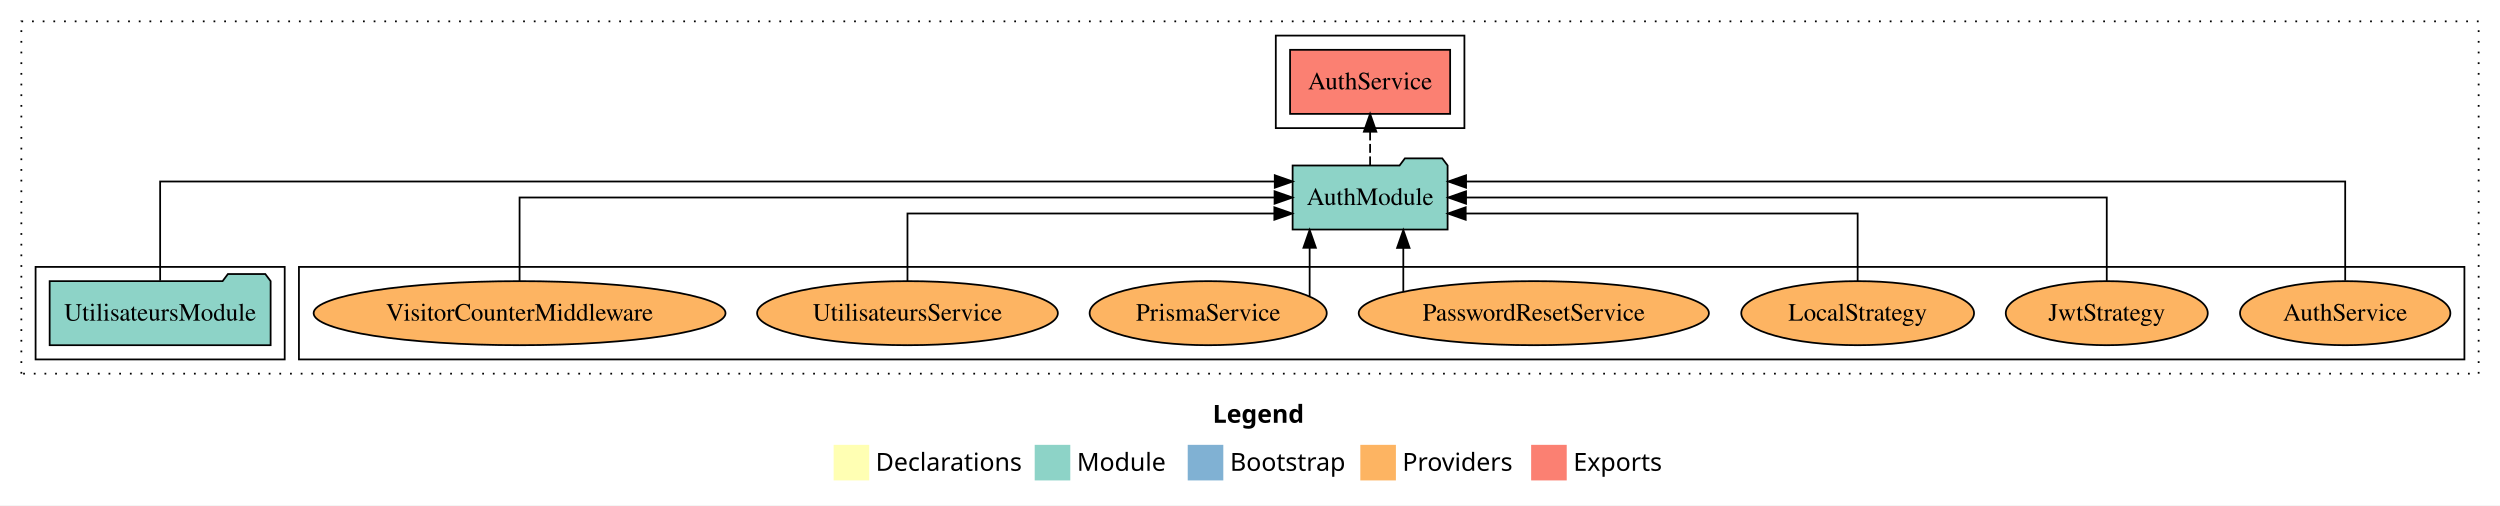
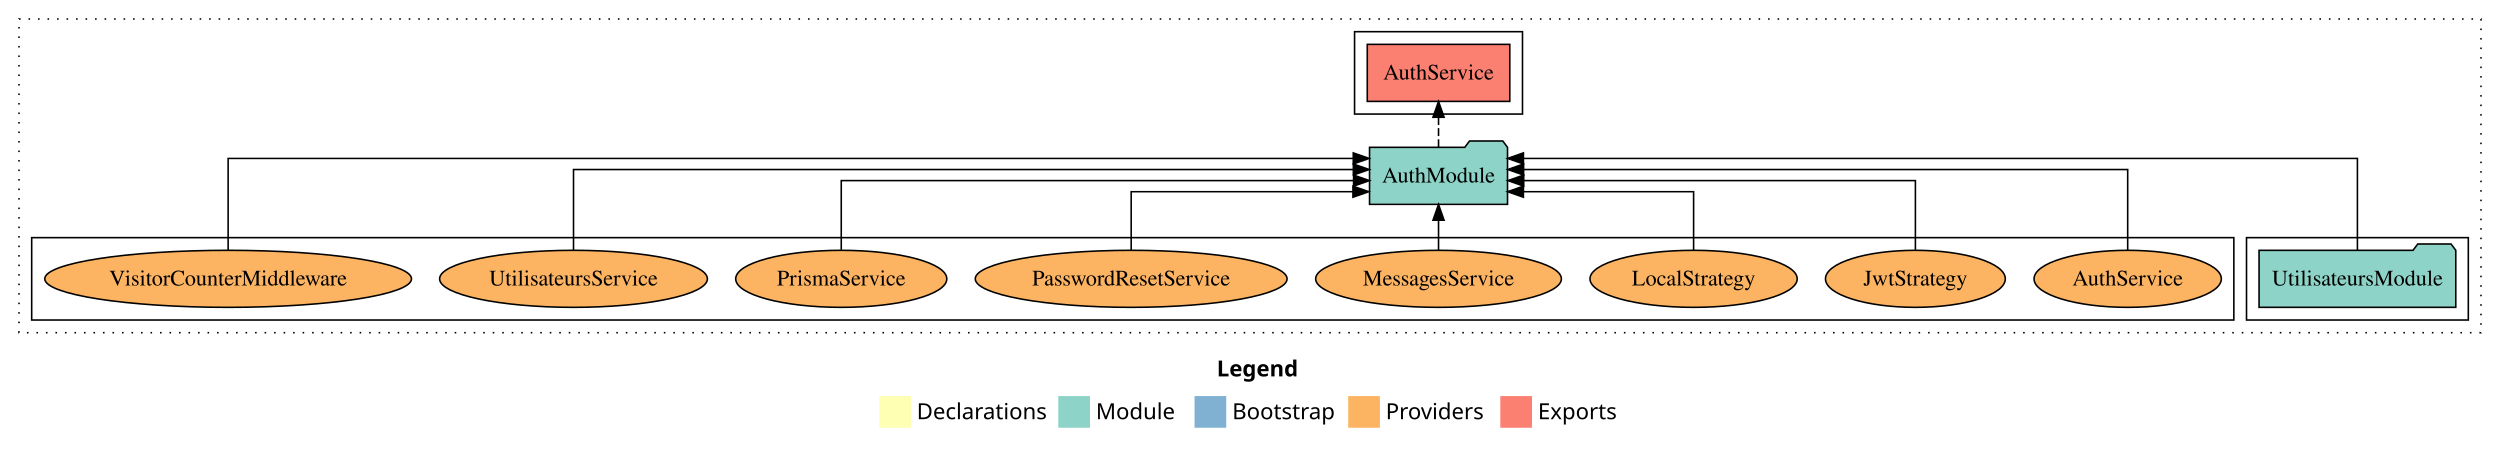
- <svg xmlns="http://www.w3.org/2000/svg" width="1405pt" height="284pt" viewBox="0.00 0.00 1405.00 284.00">
+ <svg xmlns="http://www.w3.org/2000/svg" width="1578pt" height="284pt" viewBox="0.00 0.00 1578.00 284.00">
  <g id="graph0" class="graph" transform="scale(1 1) rotate(0) translate(4 280)">
-     <polygon fill="white" stroke="transparent" points="-4,4 -4,-280 1401,-280 1401,4 -4,4" />
-     <text text-anchor="start" x="677.51" y="-42.4" font-family="Times-12" font-weight="bold" font-size="14.00">Legend</text>
-     <polygon fill="#ffffb3" stroke="transparent" points="464.5,-10 464.5,-30 484.5,-30 484.5,-10 464.5,-10" />
-     <text text-anchor="start" x="488.13" y="-15.4" font-family="Times-12" font-size="14.00">  Declarations</text>
-     <polygon fill="#8dd3c7" stroke="transparent" points="577.5,-10 577.5,-30 597.5,-30 597.5,-10 577.5,-10" />
-     <text text-anchor="start" x="601.23" y="-15.4" font-family="Times-12" font-size="14.00">  Module</text>
-     <polygon fill="#80b1d3" stroke="transparent" points="663.5,-10 663.5,-30 683.5,-30 683.5,-10 663.5,-10" />
-     <text text-anchor="start" x="687.28" y="-15.4" font-family="Times-12" font-size="14.00">  Bootstrap</text>
-     <polygon fill="#fdb462" stroke="transparent" points="760.5,-10 760.5,-30 780.5,-30 780.5,-10 760.5,-10" />
-     <text text-anchor="start" x="784.17" y="-15.4" font-family="Times-12" font-size="14.00">  Providers</text>
-     <polygon fill="#fb8072" stroke="transparent" points="856.5,-10 856.5,-30 876.5,-30 876.5,-10 856.5,-10" />
-     <text text-anchor="start" x="880.23" y="-15.4" font-family="Times-12" font-size="14.00">  Exports</text>
+     <polygon fill="white" stroke="transparent" points="-4,4 -4,-280 1574,-280 1574,4 -4,4" />
+     <text text-anchor="start" x="764.01" y="-42.4" font-family="Times-12" font-weight="bold" font-size="14.00">Legend</text>
+     <polygon fill="#ffffb3" stroke="transparent" points="551,-10 551,-30 571,-30 571,-10 551,-10" />
+     <text text-anchor="start" x="574.63" y="-15.4" font-family="Times-12" font-size="14.00">  Declarations</text>
+     <polygon fill="#8dd3c7" stroke="transparent" points="664,-10 664,-30 684,-30 684,-10 664,-10" />
+     <text text-anchor="start" x="687.73" y="-15.4" font-family="Times-12" font-size="14.00">  Module</text>
+     <polygon fill="#80b1d3" stroke="transparent" points="750,-10 750,-30 770,-30 770,-10 750,-10" />
+     <text text-anchor="start" x="773.78" y="-15.4" font-family="Times-12" font-size="14.00">  Bootstrap</text>
+     <polygon fill="#fdb462" stroke="transparent" points="847,-10 847,-30 867,-30 867,-10 847,-10" />
+     <text text-anchor="start" x="870.67" y="-15.4" font-family="Times-12" font-size="14.00">  Providers</text>
+     <polygon fill="#fb8072" stroke="transparent" points="943,-10 943,-30 963,-30 963,-10 943,-10" />
+     <text text-anchor="start" x="966.73" y="-15.4" font-family="Times-12" font-size="14.00">  Exports</text>
    <g id="clust1" class="cluster">
-       <polygon fill="none" stroke="black" stroke-dasharray="1,5" points="8,-70 8,-268 1389,-268 1389,-70 8,-70" />
+       <polygon fill="none" stroke="black" stroke-dasharray="1,5" points="8,-70 8,-268 1562,-268 1562,-70 8,-70" />
+     </g>
+     <g id="clust3" class="cluster">
+       <polygon fill="none" stroke="black" points="1414,-78 1414,-130 1554,-130 1554,-78 1414,-78" />
+     </g>
+     <g id="clust4" class="cluster">
+       <polygon fill="none" stroke="black" points="851,-208 851,-260 957,-260 957,-208 851,-208" />
    </g>
    <g id="clust6" class="cluster">
-       <polygon fill="none" stroke="black" points="164,-78 164,-130 1381,-130 1381,-78 164,-78" />
-     </g>
-     <g id="clust4" class="cluster">
-       <polygon fill="none" stroke="black" points="713,-208 713,-260 819,-260 819,-208 713,-208" />
-     </g>
-     <g id="clust3" class="cluster">
-       <polygon fill="none" stroke="black" points="16,-78 16,-130 156,-130 156,-78 16,-78" />
+       <polygon fill="none" stroke="black" points="16,-78 16,-130 1406,-130 1406,-78 16,-78" />
    </g>
    <g id="node1" class="node">
-       <polygon fill="#8dd3c7" stroke="black" points="148.09,-122 145.09,-126 124.09,-126 121.09,-122 23.91,-122 23.91,-86 148.09,-86 148.09,-122" />
-       <text text-anchor="middle" x="86" y="-99.8" font-family="Times,serif" font-size="14.00">UtilisateursModule</text>
+       <polygon fill="#8dd3c7" stroke="black" points="1546.09,-122 1543.09,-126 1522.09,-126 1519.09,-122 1421.91,-122 1421.91,-86 1546.09,-86 1546.09,-122" />
+       <text text-anchor="middle" x="1484" y="-99.8" font-family="Times,serif" font-size="14.00">UtilisateursModule</text>
    </g>
    <g id="node2" class="node">
-       <polygon fill="#8dd3c7" stroke="black" points="809.55,-187 806.55,-191 785.55,-191 782.55,-187 722.45,-187 722.45,-151 809.55,-151 809.55,-187" />
-       <text text-anchor="middle" x="766" y="-164.8" font-family="Times,serif" font-size="14.00">AuthModule</text>
+       <polygon fill="#8dd3c7" stroke="black" points="947.55,-187 944.55,-191 923.55,-191 920.55,-187 860.45,-187 860.45,-151 947.55,-151 947.55,-187" />
+       <text text-anchor="middle" x="904" y="-164.8" font-family="Times,serif" font-size="14.00">AuthModule</text>
    </g>
    <g id="edge1" class="edge">
-       <path fill="none" stroke="black" d="M86,-122.29C86,-144.21 86,-178 86,-178 86,-178 712.43,-178 712.43,-178" />
-       <polygon fill="black" stroke="black" points="712.43,-181.5 722.43,-178 712.43,-174.5 712.43,-181.5" />
+       <path fill="none" stroke="black" d="M1484,-122.01C1484,-144.49 1484,-180 1484,-180 1484,-180 957.59,-180 957.59,-180" />
+       <polygon fill="black" stroke="black" points="957.59,-176.5 947.59,-180 957.59,-183.5 957.59,-176.5" />
    </g>
    <g id="node3" class="node">
-       <polygon fill="#fb8072" stroke="black" points="810.98,-252 721.02,-252 721.02,-216 810.98,-216 810.98,-252" />
-       <text text-anchor="middle" x="766" y="-229.8" font-family="Times,serif" font-size="14.00">AuthService </text>
+       <polygon fill="#fb8072" stroke="black" points="948.98,-252 859.02,-252 859.02,-216 948.98,-216 948.98,-252" />
+       <text text-anchor="middle" x="904" y="-229.8" font-family="Times,serif" font-size="14.00">AuthService </text>
    </g>
    <g id="edge2" class="edge">
-       <path fill="none" stroke="black" stroke-dasharray="5,2" d="M766,-187.11C766,-187.11 766,-205.99 766,-205.99" />
-       <polygon fill="black" stroke="black" points="762.5,-205.99 766,-215.99 769.5,-205.99 762.5,-205.99" />
+       <path fill="none" stroke="black" stroke-dasharray="5,2" d="M904,-187.11C904,-187.11 904,-205.99 904,-205.99" />
+       <polygon fill="black" stroke="black" points="900.5,-205.99 904,-215.99 907.5,-205.99 900.5,-205.99" />
    </g>
    <g id="node4" class="node">
-       <ellipse fill="#fdb462" stroke="black" cx="1314" cy="-104" rx="59.11" ry="18" />
-       <text text-anchor="middle" x="1314" y="-99.8" font-family="Times,serif" font-size="14.00">AuthService</text>
+       <ellipse fill="#fdb462" stroke="black" cx="1339" cy="-104" rx="59.11" ry="18" />
+       <text text-anchor="middle" x="1339" y="-99.8" font-family="Times,serif" font-size="14.00">AuthService</text>
    </g>
    <g id="edge3" class="edge">
-       <path fill="none" stroke="black" d="M1314,-122.29C1314,-144.21 1314,-178 1314,-178 1314,-178 819.92,-178 819.92,-178" />
-       <polygon fill="black" stroke="black" points="819.92,-174.5 809.92,-178 819.92,-181.5 819.92,-174.5" />
+       <path fill="none" stroke="black" d="M1339,-122.13C1339,-142.57 1339,-173 1339,-173 1339,-173 957.7,-173 957.7,-173" />
+       <polygon fill="black" stroke="black" points="957.7,-169.5 947.7,-173 957.7,-176.5 957.7,-169.5" />
    </g>
    <g id="node5" class="node">
-       <ellipse fill="#fdb462" stroke="black" cx="1180" cy="-104" rx="56.76" ry="18" />
-       <text text-anchor="middle" x="1180" y="-99.8" font-family="Times,serif" font-size="14.00">JwtStrategy</text>
+       <ellipse fill="#fdb462" stroke="black" cx="1205" cy="-104" rx="56.76" ry="18" />
+       <text text-anchor="middle" x="1205" y="-99.8" font-family="Times,serif" font-size="14.00">JwtStrategy</text>
    </g>
    <g id="edge4" class="edge">
-       <path fill="none" stroke="black" d="M1180,-122.11C1180,-141.34 1180,-169 1180,-169 1180,-169 819.91,-169 819.91,-169" />
-       <polygon fill="black" stroke="black" points="819.91,-165.5 809.91,-169 819.91,-172.5 819.91,-165.5" />
+       <path fill="none" stroke="black" d="M1205,-122.27C1205,-140.56 1205,-166 1205,-166 1205,-166 957.77,-166 957.77,-166" />
+       <polygon fill="black" stroke="black" points="957.77,-162.5 947.77,-166 957.77,-169.5 957.77,-162.5" />
    </g>
    <g id="node6" class="node">
-       <ellipse fill="#fdb462" stroke="black" cx="1040" cy="-104" rx="65.41" ry="18" />
-       <text text-anchor="middle" x="1040" y="-99.8" font-family="Times,serif" font-size="14.00">LocalStrategy</text>
+       <ellipse fill="#fdb462" stroke="black" cx="1065" cy="-104" rx="65.41" ry="18" />
+       <text text-anchor="middle" x="1065" y="-99.8" font-family="Times,serif" font-size="14.00">LocalStrategy</text>
    </g>
    <g id="edge5" class="edge">
-       <path fill="none" stroke="black" d="M1040,-122.03C1040,-138.4 1040,-160 1040,-160 1040,-160 819.72,-160 819.72,-160" />
-       <polygon fill="black" stroke="black" points="819.72,-156.5 809.72,-160 819.72,-163.5 819.72,-156.5" />
+       <path fill="none" stroke="black" d="M1065,-122.01C1065,-138.05 1065,-159 1065,-159 1065,-159 957.57,-159 957.57,-159" />
+       <polygon fill="black" stroke="black" points="957.57,-155.5 947.57,-159 957.57,-162.5 957.57,-155.5" />
    </g>
    <g id="node7" class="node">
-       <ellipse fill="#fdb462" stroke="black" cx="858" cy="-104" rx="98.41" ry="18" />
-       <text text-anchor="middle" x="858" y="-99.8" font-family="Times,serif" font-size="14.00">PasswordResetService</text>
+       <ellipse fill="#fdb462" stroke="black" cx="904" cy="-104" rx="77.56" ry="18" />
+       <text text-anchor="middle" x="904" y="-99.8" font-family="Times,serif" font-size="14.00">MessagesService</text>
    </g>
    <g id="edge6" class="edge">
-       <path fill="none" stroke="black" d="M784.66,-116.23C784.66,-116.23 784.66,-140.68 784.66,-140.68" />
-       <polygon fill="black" stroke="black" points="781.16,-140.68 784.66,-150.68 788.16,-140.68 781.16,-140.68" />
+       <path fill="none" stroke="black" d="M904,-122.11C904,-122.11 904,-140.99 904,-140.99" />
+       <polygon fill="black" stroke="black" points="900.5,-140.99 904,-150.99 907.5,-140.99 900.5,-140.99" />
    </g>
    <g id="node8" class="node">
-       <ellipse fill="#fdb462" stroke="black" cx="675" cy="-104" rx="66.63" ry="18" />
-       <text text-anchor="middle" x="675" y="-99.8" font-family="Times,serif" font-size="14.00">PrismaService</text>
+       <ellipse fill="#fdb462" stroke="black" cx="710" cy="-104" rx="98.41" ry="18" />
+       <text text-anchor="middle" x="710" y="-99.8" font-family="Times,serif" font-size="14.00">PasswordResetService</text>
    </g>
    <g id="edge7" class="edge">
-       <path fill="none" stroke="black" d="M732.02,-113.59C732.02,-113.59 732.02,-140.75 732.02,-140.75" />
-       <polygon fill="black" stroke="black" points="728.52,-140.75 732.02,-150.75 735.52,-140.75 728.52,-140.75" />
+       <path fill="none" stroke="black" d="M710,-122.01C710,-138.05 710,-159 710,-159 710,-159 849.98,-159 849.98,-159" />
+       <polygon fill="black" stroke="black" points="849.98,-162.5 859.98,-159 849.98,-155.5 849.98,-162.5" />
    </g>
    <g id="node9" class="node">
-       <ellipse fill="#fdb462" stroke="black" cx="506" cy="-104" rx="84.52" ry="18" />
-       <text text-anchor="middle" x="506" y="-99.8" font-family="Times,serif" font-size="14.00">UtilisateursService</text>
+       <ellipse fill="#fdb462" stroke="black" cx="527" cy="-104" rx="66.63" ry="18" />
+       <text text-anchor="middle" x="527" y="-99.8" font-family="Times,serif" font-size="14.00">PrismaService</text>
    </g>
    <g id="edge8" class="edge">
-       <path fill="none" stroke="black" d="M506,-122.03C506,-138.4 506,-160 506,-160 506,-160 712.19,-160 712.19,-160" />
-       <polygon fill="black" stroke="black" points="712.19,-163.5 722.19,-160 712.19,-156.5 712.19,-163.5" />
+       <path fill="none" stroke="black" d="M527,-122.27C527,-140.56 527,-166 527,-166 527,-166 850.39,-166 850.39,-166" />
+       <polygon fill="black" stroke="black" points="850.39,-169.5 860.39,-166 850.38,-162.5 850.39,-169.5" />
    </g>
    <g id="node10" class="node">
-       <ellipse fill="#fdb462" stroke="black" cx="288" cy="-104" rx="115.75" ry="18" />
-       <text text-anchor="middle" x="288" y="-99.8" font-family="Times,serif" font-size="14.00">VisitorCounterMiddleware</text>
+       <ellipse fill="#fdb462" stroke="black" cx="358" cy="-104" rx="84.52" ry="18" />
+       <text text-anchor="middle" x="358" y="-99.8" font-family="Times,serif" font-size="14.00">UtilisateursService</text>
    </g>
    <g id="edge9" class="edge">
-       <path fill="none" stroke="black" d="M288,-122.11C288,-141.34 288,-169 288,-169 288,-169 712.31,-169 712.31,-169" />
-       <polygon fill="black" stroke="black" points="712.31,-172.5 722.31,-169 712.31,-165.5 712.31,-172.5" />
+       <path fill="none" stroke="black" d="M358,-122.13C358,-142.57 358,-173 358,-173 358,-173 850.24,-173 850.24,-173" />
+       <polygon fill="black" stroke="black" points="850.24,-176.5 860.24,-173 850.24,-169.5 850.24,-176.5" />
+     </g>
+     <g id="node11" class="node">
+       <ellipse fill="#fdb462" stroke="black" cx="140" cy="-104" rx="115.75" ry="18" />
+       <text text-anchor="middle" x="140" y="-99.8" font-family="Times,serif" font-size="14.00">VisitorCounterMiddleware</text>
+     </g>
+     <g id="edge10" class="edge">
+       <path fill="none" stroke="black" d="M140,-122.01C140,-144.49 140,-180 140,-180 140,-180 850.18,-180 850.18,-180" />
+       <polygon fill="black" stroke="black" points="850.18,-183.5 860.18,-180 850.18,-176.5 850.18,-183.5" />
    </g>
  </g>
</svg>
